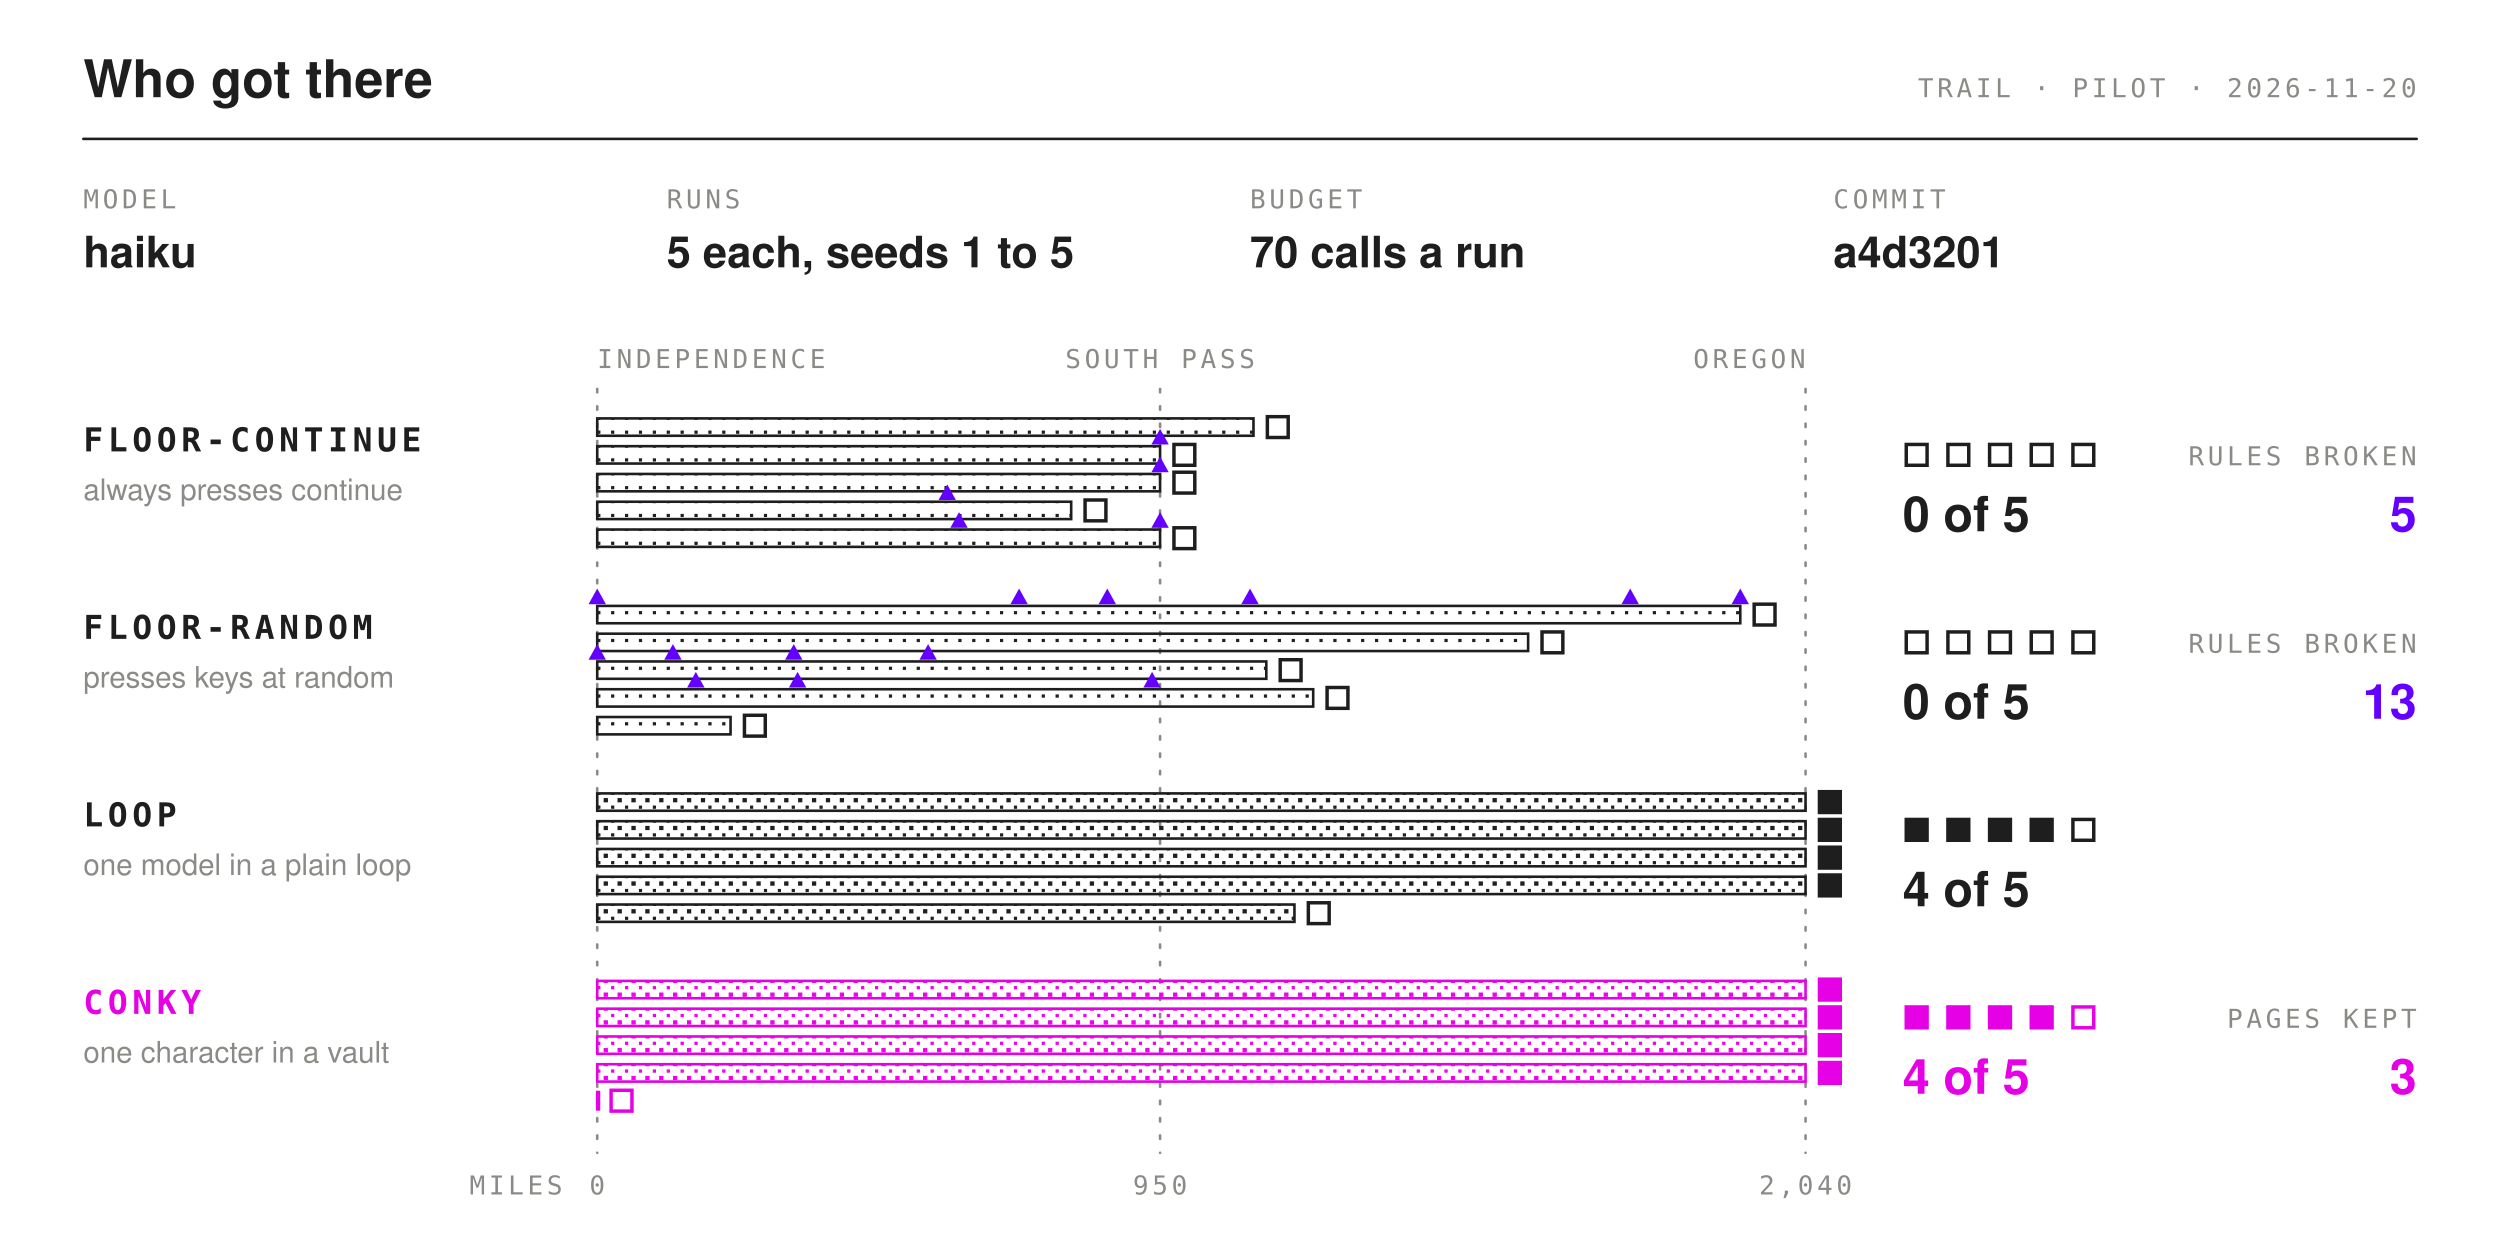
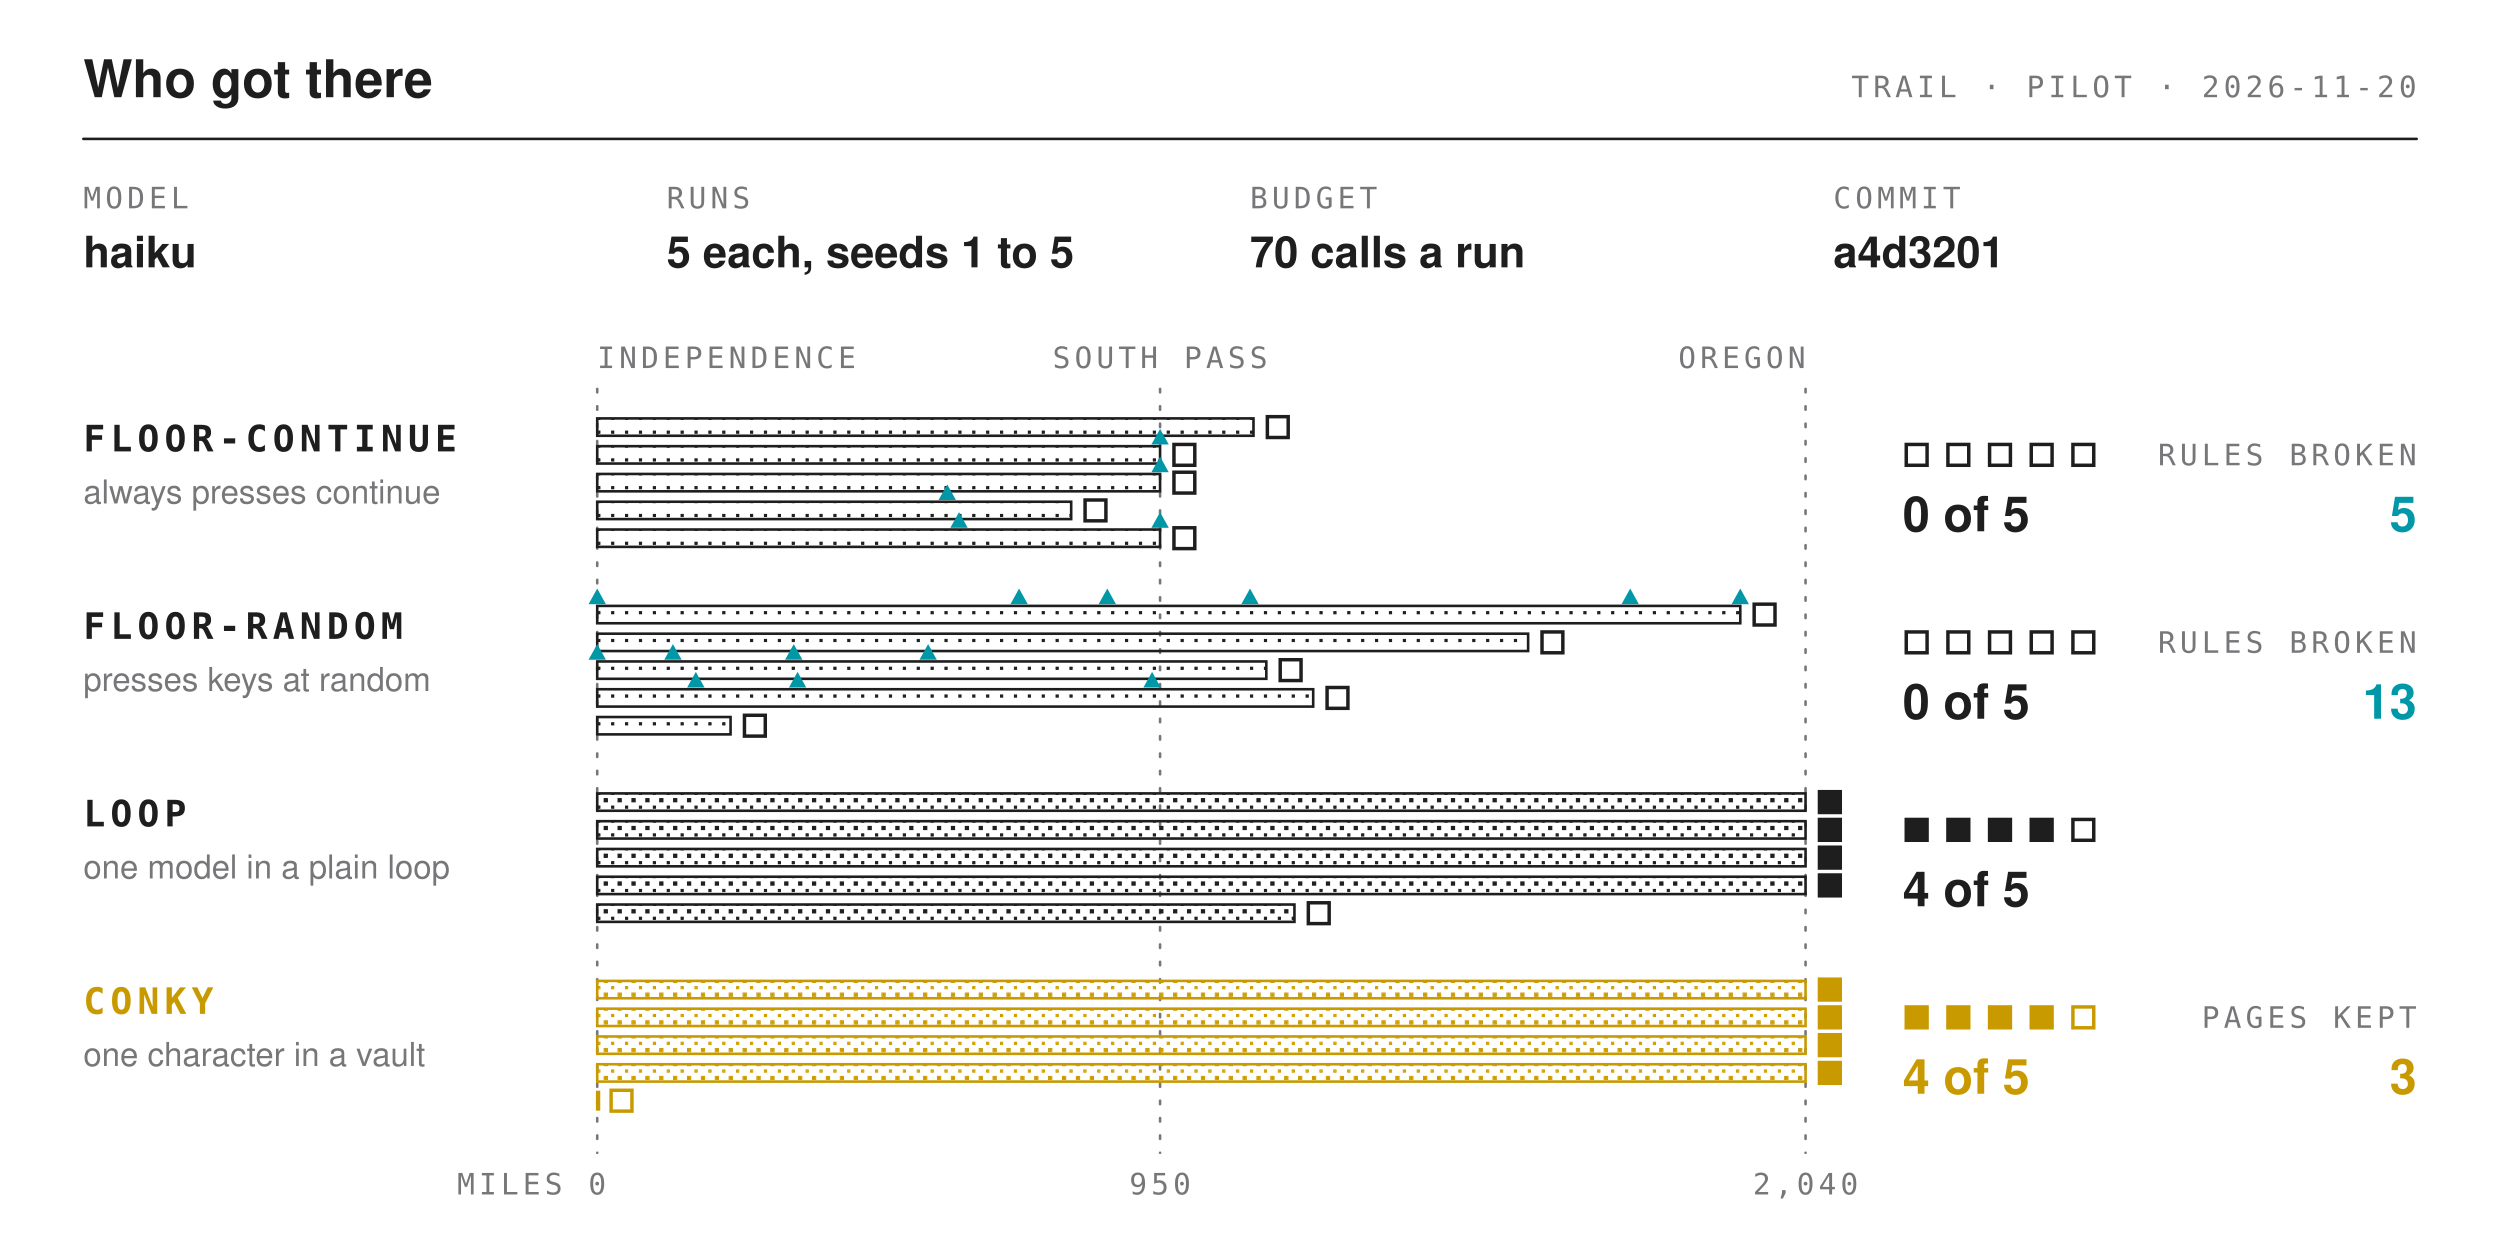
<svg xmlns="http://www.w3.org/2000/svg" width="720" height="358" viewBox="0 0 720 358" role="img" aria-label="Every run drawn as a bar from start to goal, one band per harness.">
  <defs>
    <pattern id="dots" width="4" height="4" patternUnits="userSpaceOnUse">
      <path d="M0 0h1v1h-1z" fill="#1E1E1E" shape-rendering="crispEdges" />
    </pattern>
    <pattern id="dense" width="4" height="4" patternUnits="userSpaceOnUse">
      <path d="M0 0h1v1h-1zM2 2h1v1h-1z" fill="#1E1E1E" shape-rendering="crispEdges" />
    </pattern>
    <pattern id="dense-accent" width="4" height="4" patternUnits="userSpaceOnUse">
-       <path d="M0 0h1v1h-1zM2 2h1v1h-1z" fill="#E600E6" shape-rendering="crispEdges" />
+       <path d="M0 0h1v1h-1zM2 2h1v1h-1z" fill="#C99A00" shape-rendering="crispEdges" />
    </pattern>
  </defs>
  <text x="24.0" y="28.0" font-family="-apple-system, BlinkMacSystemFont, 'Segoe UI', Helvetica, Arial, sans-serif" font-size="15" font-weight="bold" text-anchor="start" fill="#1E1E1E">Who got there</text>
-   <text x="696.0" y="28.0" font-family="ui-monospace, SFMono-Regular, Menlo, Consolas, monospace" font-size="7.5" font-weight="normal" text-anchor="end" fill="#8A8A86" letter-spacing="0.14em">TRAIL · PILOT · 2026-11-20</text>
+   <text x="696.0" y="28.0" font-family="ui-monospace, SFMono-Regular, Menlo, Consolas, monospace" font-size="8.5" font-weight="normal" text-anchor="end" fill="#77777A" letter-spacing="0.14em">TRAIL · PILOT · 2026-11-20</text>
  <line x1="24.0" y1="40.0" x2="696.0" y2="40.0" stroke="#1E1E1E" stroke-width="0.75" stroke-linecap="round" />
-   <text x="24.0" y="60.0" font-family="ui-monospace, SFMono-Regular, Menlo, Consolas, monospace" font-size="7.5" font-weight="normal" text-anchor="start" fill="#8A8A86" letter-spacing="0.14em">MODEL</text>
+   <text x="24.0" y="60.0" font-family="ui-monospace, SFMono-Regular, Menlo, Consolas, monospace" font-size="8.5" font-weight="normal" text-anchor="start" fill="#77777A" letter-spacing="0.14em">MODEL</text>
  <text x="24.0" y="77.0" font-family="-apple-system, BlinkMacSystemFont, 'Segoe UI', Helvetica, Arial, sans-serif" font-size="12.5" font-weight="bold" text-anchor="start" fill="#1E1E1E">haiku</text>
-   <text x="192.0" y="60.0" font-family="ui-monospace, SFMono-Regular, Menlo, Consolas, monospace" font-size="7.5" font-weight="normal" text-anchor="start" fill="#8A8A86" letter-spacing="0.14em">RUNS</text>
+   <text x="192.0" y="60.0" font-family="ui-monospace, SFMono-Regular, Menlo, Consolas, monospace" font-size="8.5" font-weight="normal" text-anchor="start" fill="#77777A" letter-spacing="0.14em">RUNS</text>
  <text x="192.0" y="77.0" font-family="-apple-system, BlinkMacSystemFont, 'Segoe UI', Helvetica, Arial, sans-serif" font-size="12.5" font-weight="bold" text-anchor="start" fill="#1E1E1E">5 each, seeds 1 to 5</text>
-   <text x="360.0" y="60.0" font-family="ui-monospace, SFMono-Regular, Menlo, Consolas, monospace" font-size="7.5" font-weight="normal" text-anchor="start" fill="#8A8A86" letter-spacing="0.14em">BUDGET</text>
+   <text x="360.0" y="60.0" font-family="ui-monospace, SFMono-Regular, Menlo, Consolas, monospace" font-size="8.5" font-weight="normal" text-anchor="start" fill="#77777A" letter-spacing="0.14em">BUDGET</text>
  <text x="360.0" y="77.0" font-family="-apple-system, BlinkMacSystemFont, 'Segoe UI', Helvetica, Arial, sans-serif" font-size="12.5" font-weight="bold" text-anchor="start" fill="#1E1E1E">70 calls a run</text>
-   <text x="528.0" y="60.0" font-family="ui-monospace, SFMono-Regular, Menlo, Consolas, monospace" font-size="7.5" font-weight="normal" text-anchor="start" fill="#8A8A86" letter-spacing="0.14em">COMMIT</text>
+   <text x="528.0" y="60.0" font-family="ui-monospace, SFMono-Regular, Menlo, Consolas, monospace" font-size="8.5" font-weight="normal" text-anchor="start" fill="#77777A" letter-spacing="0.14em">COMMIT</text>
  <text x="528.0" y="77.0" font-family="-apple-system, BlinkMacSystemFont, 'Segoe UI', Helvetica, Arial, sans-serif" font-size="12.5" font-weight="bold" text-anchor="start" fill="#1E1E1E">a4d3201</text>
-   <text x="172.0" y="106.0" font-family="ui-monospace, SFMono-Regular, Menlo, Consolas, monospace" font-size="7.5" font-weight="normal" text-anchor="start" fill="#8A8A86" letter-spacing="0.14em">INDEPENDENCE</text>
-   <text x="520.0" y="106.0" font-family="ui-monospace, SFMono-Regular, Menlo, Consolas, monospace" font-size="7.5" font-weight="normal" text-anchor="end" fill="#8A8A86" letter-spacing="0.14em">OREGON</text>
-   <line x1="172.0" y1="112.0" x2="172.0" y2="332.0" stroke="#8A8A86" stroke-width="0.75" stroke-linecap="round" stroke-dasharray="1 4" />
-   <text x="172.0" y="344.0" font-family="ui-monospace, SFMono-Regular, Menlo, Consolas, monospace" font-size="7.5" font-weight="normal" text-anchor="middle" fill="#8A8A86" letter-spacing="0.14em">0</text>
-   <line x1="334.1" y1="112.0" x2="334.1" y2="332.0" stroke="#8A8A86" stroke-width="0.75" stroke-linecap="round" stroke-dasharray="1 4" />
-   <text x="334.1" y="344.0" font-family="ui-monospace, SFMono-Regular, Menlo, Consolas, monospace" font-size="7.5" font-weight="normal" text-anchor="middle" fill="#8A8A86" letter-spacing="0.14em">950</text>
-   <line x1="520.0" y1="112.0" x2="520.0" y2="332.0" stroke="#8A8A86" stroke-width="0.75" stroke-linecap="round" stroke-dasharray="1 4" />
-   <text x="520.0" y="344.0" font-family="ui-monospace, SFMono-Regular, Menlo, Consolas, monospace" font-size="7.5" font-weight="normal" text-anchor="middle" fill="#8A8A86" letter-spacing="0.14em">2,040</text>
-   <text x="334.1" y="106.0" font-family="ui-monospace, SFMono-Regular, Menlo, Consolas, monospace" font-size="7.5" font-weight="normal" text-anchor="middle" fill="#8A8A86" letter-spacing="0.14em">SOUTH PASS</text>
-   <text x="162.0" y="344.0" font-family="ui-monospace, SFMono-Regular, Menlo, Consolas, monospace" font-size="7.5" font-weight="normal" text-anchor="end" fill="#8A8A86" letter-spacing="0.14em">MILES</text>
-   <text x="24.0" y="130.0" font-family="ui-monospace, SFMono-Regular, Menlo, Consolas, monospace" font-size="9.5" font-weight="bold" text-anchor="start" fill="#1E1E1E" letter-spacing="0.14em">FLOOR-CONTINUE</text>
-   <text x="24.0" y="144.0" font-family="-apple-system, BlinkMacSystemFont, 'Segoe UI', Helvetica, Arial, sans-serif" font-size="8.5" font-weight="normal" text-anchor="start" fill="#8A8A86">always presses continue</text>
+   <text x="172.0" y="106.0" font-family="ui-monospace, SFMono-Regular, Menlo, Consolas, monospace" font-size="8.5" font-weight="normal" text-anchor="start" fill="#77777A" letter-spacing="0.14em">INDEPENDENCE</text>
+   <text x="520.0" y="106.0" font-family="ui-monospace, SFMono-Regular, Menlo, Consolas, monospace" font-size="8.5" font-weight="normal" text-anchor="end" fill="#77777A" letter-spacing="0.14em">OREGON</text>
+   <line x1="172.0" y1="112.0" x2="172.0" y2="332.0" stroke="#77777A" stroke-width="0.75" stroke-linecap="round" stroke-dasharray="1 4" />
+   <text x="172.0" y="344.0" font-family="ui-monospace, SFMono-Regular, Menlo, Consolas, monospace" font-size="8.5" font-weight="normal" text-anchor="middle" fill="#77777A" letter-spacing="0.14em">0</text>
+   <line x1="334.1" y1="112.0" x2="334.1" y2="332.0" stroke="#77777A" stroke-width="0.75" stroke-linecap="round" stroke-dasharray="1 4" />
+   <text x="334.1" y="344.0" font-family="ui-monospace, SFMono-Regular, Menlo, Consolas, monospace" font-size="8.5" font-weight="normal" text-anchor="middle" fill="#77777A" letter-spacing="0.14em">950</text>
+   <line x1="520.0" y1="112.0" x2="520.0" y2="332.0" stroke="#77777A" stroke-width="0.75" stroke-linecap="round" stroke-dasharray="1 4" />
+   <text x="520.0" y="344.0" font-family="ui-monospace, SFMono-Regular, Menlo, Consolas, monospace" font-size="8.5" font-weight="normal" text-anchor="middle" fill="#77777A" letter-spacing="0.14em">2,040</text>
+   <text x="334.1" y="106.0" font-family="ui-monospace, SFMono-Regular, Menlo, Consolas, monospace" font-size="8.5" font-weight="normal" text-anchor="middle" fill="#77777A" letter-spacing="0.14em">SOUTH PASS</text>
+   <text x="162.0" y="344.0" font-family="ui-monospace, SFMono-Regular, Menlo, Consolas, monospace" font-size="8.5" font-weight="normal" text-anchor="end" fill="#77777A" letter-spacing="0.14em">MILES</text>
+   <text x="24.0" y="130.0" font-family="ui-monospace, SFMono-Regular, Menlo, Consolas, monospace" font-size="10.5" font-weight="bold" text-anchor="start" fill="#1E1E1E" letter-spacing="0.14em">FLOOR-CONTINUE</text>
+   <text x="24.0" y="145.0" font-family="-apple-system, BlinkMacSystemFont, 'Segoe UI', Helvetica, Arial, sans-serif" font-size="9.5" font-weight="normal" text-anchor="start" fill="#77777A">always presses continue</text>
  <rect x="172.0" y="120.5" width="189.0" height="5.0" fill="url(#dots)" stroke="#1E1E1E" stroke-width="0.75" />
  <rect x="365.0" y="120.0" width="6.0" height="6.0" fill="none" stroke="#1E1E1E" stroke-width="1.0" />
  <rect x="172.0" y="128.5" width="162.1" height="5.0" fill="url(#dots)" stroke="#1E1E1E" stroke-width="0.75" />
-   <path d="M331.6,128.0 h5 l-2.5,-4.5 Z" fill="#6400FF" stroke="none" stroke-width="1.2" stroke-linejoin="round" stroke-linecap="round" />
+   <path d="M331.6,128.0 h5 l-2.5,-4.5 Z" fill="#0097A7" stroke="none" stroke-width="1.2" stroke-linejoin="round" stroke-linecap="round" />
  <rect x="338.1" y="128.0" width="6.0" height="6.0" fill="none" stroke="#1E1E1E" stroke-width="1.0" />
  <rect x="172.0" y="136.5" width="162.1" height="5.0" fill="url(#dots)" stroke="#1E1E1E" stroke-width="0.75" />
-   <path d="M331.6,136.0 h5 l-2.5,-4.5 Z" fill="#6400FF" stroke="none" stroke-width="1.2" stroke-linejoin="round" stroke-linecap="round" />
+   <path d="M331.6,136.0 h5 l-2.5,-4.5 Z" fill="#0097A7" stroke="none" stroke-width="1.2" stroke-linejoin="round" stroke-linecap="round" />
  <rect x="338.1" y="136.0" width="6.0" height="6.0" fill="none" stroke="#1E1E1E" stroke-width="1.0" />
  <rect x="172.0" y="144.5" width="136.5" height="5.0" fill="url(#dots)" stroke="#1E1E1E" stroke-width="0.75" />
-   <path d="M270.3,144.0 h5 l-2.5,-4.5 Z" fill="#6400FF" stroke="none" stroke-width="1.2" stroke-linejoin="round" stroke-linecap="round" />
+   <path d="M270.3,144.0 h5 l-2.5,-4.5 Z" fill="#0097A7" stroke="none" stroke-width="1.2" stroke-linejoin="round" stroke-linecap="round" />
  <rect x="312.5" y="144.0" width="6.0" height="6.0" fill="none" stroke="#1E1E1E" stroke-width="1.0" />
  <rect x="172.0" y="152.5" width="162.1" height="5.0" fill="url(#dots)" stroke="#1E1E1E" stroke-width="0.75" />
-   <path d="M273.7,152.0 h5 l-2.5,-4.5 Z" fill="#6400FF" stroke="none" stroke-width="1.2" stroke-linejoin="round" stroke-linecap="round" />
-   <path d="M331.6,152.0 h5 l-2.5,-4.5 Z" fill="#6400FF" stroke="none" stroke-width="1.2" stroke-linejoin="round" stroke-linecap="round" />
+   <path d="M273.7,152.0 h5 l-2.5,-4.5 Z" fill="#0097A7" stroke="none" stroke-width="1.2" stroke-linejoin="round" stroke-linecap="round" />
+   <path d="M331.6,152.0 h5 l-2.5,-4.5 Z" fill="#0097A7" stroke="none" stroke-width="1.2" stroke-linejoin="round" stroke-linecap="round" />
  <rect x="338.1" y="152.0" width="6.0" height="6.0" fill="none" stroke="#1E1E1E" stroke-width="1.0" />
  <rect x="549.0" y="128.0" width="6.0" height="6.0" fill="none" stroke="#1E1E1E" stroke-width="1.0" />
  <rect x="561.0" y="128.0" width="6.0" height="6.0" fill="none" stroke="#1E1E1E" stroke-width="1.0" />
  <rect x="573.0" y="128.0" width="6.0" height="6.0" fill="none" stroke="#1E1E1E" stroke-width="1.0" />
  <rect x="585.0" y="128.0" width="6.0" height="6.0" fill="none" stroke="#1E1E1E" stroke-width="1.0" />
  <rect x="597.0" y="128.0" width="6.0" height="6.0" fill="none" stroke="#1E1E1E" stroke-width="1.0" />
  <text x="548.0" y="153.0" font-family="-apple-system, BlinkMacSystemFont, 'Segoe UI', Helvetica, Arial, sans-serif" font-size="14" font-weight="bold" text-anchor="start" fill="#1E1E1E">0 of 5</text>
-   <text x="696.0" y="153.0" font-family="-apple-system, BlinkMacSystemFont, 'Segoe UI', Helvetica, Arial, sans-serif" font-size="14" font-weight="bold" text-anchor="end" fill="#6400FF">5</text>
-   <text x="696.0" y="134.0" font-family="ui-monospace, SFMono-Regular, Menlo, Consolas, monospace" font-size="7.5" font-weight="normal" text-anchor="end" fill="#8A8A86" letter-spacing="0.14em">RULES BROKEN</text>
-   <text x="24.0" y="184.0" font-family="ui-monospace, SFMono-Regular, Menlo, Consolas, monospace" font-size="9.5" font-weight="bold" text-anchor="start" fill="#1E1E1E" letter-spacing="0.14em">FLOOR-RANDOM</text>
-   <text x="24.0" y="198.0" font-family="-apple-system, BlinkMacSystemFont, 'Segoe UI', Helvetica, Arial, sans-serif" font-size="8.5" font-weight="normal" text-anchor="start" fill="#8A8A86">presses keys at random</text>
+   <text x="696.0" y="153.0" font-family="-apple-system, BlinkMacSystemFont, 'Segoe UI', Helvetica, Arial, sans-serif" font-size="14" font-weight="bold" text-anchor="end" fill="#0097A7">5</text>
+   <text x="696.0" y="134.0" font-family="ui-monospace, SFMono-Regular, Menlo, Consolas, monospace" font-size="8.5" font-weight="normal" text-anchor="end" fill="#77777A" letter-spacing="0.14em">RULES BROKEN</text>
+   <text x="24.0" y="184.0" font-family="ui-monospace, SFMono-Regular, Menlo, Consolas, monospace" font-size="10.5" font-weight="bold" text-anchor="start" fill="#1E1E1E" letter-spacing="0.14em">FLOOR-RANDOM</text>
+   <text x="24.0" y="199.0" font-family="-apple-system, BlinkMacSystemFont, 'Segoe UI', Helvetica, Arial, sans-serif" font-size="9.5" font-weight="normal" text-anchor="start" fill="#77777A">presses keys at random</text>
  <rect x="172.0" y="174.5" width="329.2" height="5.0" fill="url(#dots)" stroke="#1E1E1E" stroke-width="0.75" />
-   <path d="M169.5,174.0 h5 l-2.5,-4.5 Z" fill="#6400FF" stroke="none" stroke-width="1.2" stroke-linejoin="round" stroke-linecap="round" />
-   <path d="M291.0,174.0 h5 l-2.5,-4.5 Z" fill="#6400FF" stroke="none" stroke-width="1.2" stroke-linejoin="round" stroke-linecap="round" />
-   <path d="M316.4,174.0 h5 l-2.5,-4.5 Z" fill="#6400FF" stroke="none" stroke-width="1.2" stroke-linejoin="round" stroke-linecap="round" />
-   <path d="M357.5,174.0 h5 l-2.5,-4.5 Z" fill="#6400FF" stroke="none" stroke-width="1.2" stroke-linejoin="round" stroke-linecap="round" />
-   <path d="M467.0,174.0 h5 l-2.5,-4.5 Z" fill="#6400FF" stroke="none" stroke-width="1.2" stroke-linejoin="round" stroke-linecap="round" />
-   <path d="M498.7,174.0 h5 l-2.5,-4.5 Z" fill="#6400FF" stroke="none" stroke-width="1.2" stroke-linejoin="round" stroke-linecap="round" />
+   <path d="M169.5,174.0 h5 l-2.5,-4.5 Z" fill="#0097A7" stroke="none" stroke-width="1.2" stroke-linejoin="round" stroke-linecap="round" />
+   <path d="M291.0,174.0 h5 l-2.5,-4.5 Z" fill="#0097A7" stroke="none" stroke-width="1.2" stroke-linejoin="round" stroke-linecap="round" />
+   <path d="M316.4,174.0 h5 l-2.5,-4.5 Z" fill="#0097A7" stroke="none" stroke-width="1.2" stroke-linejoin="round" stroke-linecap="round" />
+   <path d="M357.5,174.0 h5 l-2.5,-4.5 Z" fill="#0097A7" stroke="none" stroke-width="1.2" stroke-linejoin="round" stroke-linecap="round" />
+   <path d="M467.0,174.0 h5 l-2.5,-4.5 Z" fill="#0097A7" stroke="none" stroke-width="1.2" stroke-linejoin="round" stroke-linecap="round" />
+   <path d="M498.7,174.0 h5 l-2.5,-4.5 Z" fill="#0097A7" stroke="none" stroke-width="1.2" stroke-linejoin="round" stroke-linecap="round" />
  <rect x="505.2" y="174.0" width="6.0" height="6.0" fill="none" stroke="#1E1E1E" stroke-width="1.0" />
  <rect x="172.0" y="182.5" width="268.1" height="5.0" fill="url(#dots)" stroke="#1E1E1E" stroke-width="0.75" />
  <rect x="444.1" y="182.0" width="6.0" height="6.0" fill="none" stroke="#1E1E1E" stroke-width="1.0" />
  <rect x="172.0" y="190.5" width="192.7" height="5.0" fill="url(#dots)" stroke="#1E1E1E" stroke-width="0.75" />
-   <path d="M169.5,190.0 h5 l-2.5,-4.5 Z" fill="#6400FF" stroke="none" stroke-width="1.2" stroke-linejoin="round" stroke-linecap="round" />
-   <path d="M191.3,190.0 h5 l-2.5,-4.5 Z" fill="#6400FF" stroke="none" stroke-width="1.2" stroke-linejoin="round" stroke-linecap="round" />
-   <path d="M226.1,190.0 h5 l-2.5,-4.5 Z" fill="#6400FF" stroke="none" stroke-width="1.2" stroke-linejoin="round" stroke-linecap="round" />
-   <path d="M264.8,190.0 h5 l-2.5,-4.5 Z" fill="#6400FF" stroke="none" stroke-width="1.2" stroke-linejoin="round" stroke-linecap="round" />
+   <path d="M169.5,190.0 h5 l-2.5,-4.5 Z" fill="#0097A7" stroke="none" stroke-width="1.2" stroke-linejoin="round" stroke-linecap="round" />
+   <path d="M191.3,190.0 h5 l-2.5,-4.5 Z" fill="#0097A7" stroke="none" stroke-width="1.2" stroke-linejoin="round" stroke-linecap="round" />
+   <path d="M226.1,190.0 h5 l-2.5,-4.5 Z" fill="#0097A7" stroke="none" stroke-width="1.2" stroke-linejoin="round" stroke-linecap="round" />
+   <path d="M264.8,190.0 h5 l-2.5,-4.5 Z" fill="#0097A7" stroke="none" stroke-width="1.2" stroke-linejoin="round" stroke-linecap="round" />
  <rect x="368.7" y="190.0" width="6.0" height="6.0" fill="none" stroke="#1E1E1E" stroke-width="1.0" />
  <rect x="172.0" y="198.5" width="206.2" height="5.0" fill="url(#dots)" stroke="#1E1E1E" stroke-width="0.75" />
-   <path d="M197.9,198.0 h5 l-2.5,-4.5 Z" fill="#6400FF" stroke="none" stroke-width="1.2" stroke-linejoin="round" stroke-linecap="round" />
-   <path d="M227.2,198.0 h5 l-2.5,-4.5 Z" fill="#6400FF" stroke="none" stroke-width="1.2" stroke-linejoin="round" stroke-linecap="round" />
-   <path d="M329.3,198.0 h5 l-2.5,-4.5 Z" fill="#6400FF" stroke="none" stroke-width="1.2" stroke-linejoin="round" stroke-linecap="round" />
+   <path d="M197.9,198.0 h5 l-2.5,-4.5 Z" fill="#0097A7" stroke="none" stroke-width="1.2" stroke-linejoin="round" stroke-linecap="round" />
+   <path d="M227.2,198.0 h5 l-2.5,-4.5 Z" fill="#0097A7" stroke="none" stroke-width="1.2" stroke-linejoin="round" stroke-linecap="round" />
+   <path d="M329.3,198.0 h5 l-2.5,-4.5 Z" fill="#0097A7" stroke="none" stroke-width="1.2" stroke-linejoin="round" stroke-linecap="round" />
  <rect x="382.2" y="198.0" width="6.0" height="6.0" fill="none" stroke="#1E1E1E" stroke-width="1.0" />
  <rect x="172.0" y="206.5" width="38.4" height="5.0" fill="url(#dots)" stroke="#1E1E1E" stroke-width="0.75" />
  <rect x="214.4" y="206.0" width="6.0" height="6.0" fill="none" stroke="#1E1E1E" stroke-width="1.0" />
  <rect x="549.0" y="182.0" width="6.0" height="6.0" fill="none" stroke="#1E1E1E" stroke-width="1.0" />
  <rect x="561.0" y="182.0" width="6.0" height="6.0" fill="none" stroke="#1E1E1E" stroke-width="1.0" />
  <rect x="573.0" y="182.0" width="6.0" height="6.0" fill="none" stroke="#1E1E1E" stroke-width="1.0" />
  <rect x="585.0" y="182.0" width="6.0" height="6.0" fill="none" stroke="#1E1E1E" stroke-width="1.0" />
  <rect x="597.0" y="182.0" width="6.0" height="6.0" fill="none" stroke="#1E1E1E" stroke-width="1.0" />
  <text x="548.0" y="207.0" font-family="-apple-system, BlinkMacSystemFont, 'Segoe UI', Helvetica, Arial, sans-serif" font-size="14" font-weight="bold" text-anchor="start" fill="#1E1E1E">0 of 5</text>
-   <text x="696.0" y="207.0" font-family="-apple-system, BlinkMacSystemFont, 'Segoe UI', Helvetica, Arial, sans-serif" font-size="14" font-weight="bold" text-anchor="end" fill="#6400FF">13</text>
-   <text x="696.0" y="188.0" font-family="ui-monospace, SFMono-Regular, Menlo, Consolas, monospace" font-size="7.5" font-weight="normal" text-anchor="end" fill="#8A8A86" letter-spacing="0.14em">RULES BROKEN</text>
-   <text x="24.0" y="238.0" font-family="ui-monospace, SFMono-Regular, Menlo, Consolas, monospace" font-size="9.5" font-weight="bold" text-anchor="start" fill="#1E1E1E" letter-spacing="0.14em">LOOP</text>
-   <text x="24.0" y="252.0" font-family="-apple-system, BlinkMacSystemFont, 'Segoe UI', Helvetica, Arial, sans-serif" font-size="8.5" font-weight="normal" text-anchor="start" fill="#8A8A86">one model in a plain loop</text>
+   <text x="696.0" y="207.0" font-family="-apple-system, BlinkMacSystemFont, 'Segoe UI', Helvetica, Arial, sans-serif" font-size="14" font-weight="bold" text-anchor="end" fill="#0097A7">13</text>
+   <text x="696.0" y="188.0" font-family="ui-monospace, SFMono-Regular, Menlo, Consolas, monospace" font-size="8.5" font-weight="normal" text-anchor="end" fill="#77777A" letter-spacing="0.14em">RULES BROKEN</text>
+   <text x="24.0" y="238.0" font-family="ui-monospace, SFMono-Regular, Menlo, Consolas, monospace" font-size="10.5" font-weight="bold" text-anchor="start" fill="#1E1E1E" letter-spacing="0.14em">LOOP</text>
+   <text x="24.0" y="253.0" font-family="-apple-system, BlinkMacSystemFont, 'Segoe UI', Helvetica, Arial, sans-serif" font-size="9.5" font-weight="normal" text-anchor="start" fill="#77777A">one model in a plain loop</text>
  <rect x="172.0" y="228.5" width="348.0" height="5.0" fill="url(#dense)" stroke="#1E1E1E" stroke-width="0.75" />
  <rect x="524.0" y="228.0" width="6.0" height="6.0" fill="#1E1E1E" stroke="#1E1E1E" stroke-width="1.0" />
  <rect x="172.0" y="236.5" width="348.0" height="5.0" fill="url(#dense)" stroke="#1E1E1E" stroke-width="0.75" />
  <rect x="524.0" y="236.0" width="6.0" height="6.0" fill="#1E1E1E" stroke="#1E1E1E" stroke-width="1.0" />
  <rect x="172.0" y="244.5" width="348.0" height="5.0" fill="url(#dense)" stroke="#1E1E1E" stroke-width="0.75" />
  <rect x="524.0" y="244.0" width="6.0" height="6.0" fill="#1E1E1E" stroke="#1E1E1E" stroke-width="1.0" />
  <rect x="172.0" y="252.5" width="348.0" height="5.0" fill="url(#dense)" stroke="#1E1E1E" stroke-width="0.75" />
  <rect x="524.0" y="252.0" width="6.0" height="6.0" fill="#1E1E1E" stroke="#1E1E1E" stroke-width="1.0" />
  <rect x="172.0" y="260.5" width="200.8" height="5.0" fill="url(#dense)" stroke="#1E1E1E" stroke-width="0.75" />
  <rect x="376.8" y="260.0" width="6.0" height="6.0" fill="none" stroke="#1E1E1E" stroke-width="1.0" />
  <rect x="549.0" y="236.0" width="6.0" height="6.0" fill="#1E1E1E" stroke="#1E1E1E" stroke-width="1.0" />
  <rect x="561.0" y="236.0" width="6.0" height="6.0" fill="#1E1E1E" stroke="#1E1E1E" stroke-width="1.0" />
  <rect x="573.0" y="236.0" width="6.0" height="6.0" fill="#1E1E1E" stroke="#1E1E1E" stroke-width="1.0" />
  <rect x="585.0" y="236.0" width="6.0" height="6.0" fill="#1E1E1E" stroke="#1E1E1E" stroke-width="1.0" />
  <rect x="597.0" y="236.0" width="6.0" height="6.0" fill="none" stroke="#1E1E1E" stroke-width="1.0" />
  <text x="548.0" y="261.0" font-family="-apple-system, BlinkMacSystemFont, 'Segoe UI', Helvetica, Arial, sans-serif" font-size="14" font-weight="bold" text-anchor="start" fill="#1E1E1E">4 of 5</text>
-   <text x="24.0" y="292.0" font-family="ui-monospace, SFMono-Regular, Menlo, Consolas, monospace" font-size="9.5" font-weight="bold" text-anchor="start" fill="#E600E6" letter-spacing="0.14em">CONKY</text>
-   <text x="24.0" y="306.0" font-family="-apple-system, BlinkMacSystemFont, 'Segoe UI', Helvetica, Arial, sans-serif" font-size="8.5" font-weight="normal" text-anchor="start" fill="#8A8A86">one character in a vault</text>
-   <rect x="172.0" y="282.5" width="348.0" height="5.0" fill="url(#dense-accent)" stroke="#E600E6" stroke-width="0.75" />
-   <rect x="524.0" y="282.0" width="6.0" height="6.0" fill="#E600E6" stroke="#E600E6" stroke-width="1.0" />
-   <rect x="172.0" y="290.5" width="348.0" height="5.0" fill="url(#dense-accent)" stroke="#E600E6" stroke-width="0.75" />
-   <rect x="524.0" y="290.0" width="6.0" height="6.0" fill="#E600E6" stroke="#E600E6" stroke-width="1.0" />
-   <rect x="172.0" y="298.5" width="348.0" height="5.0" fill="url(#dense-accent)" stroke="#E600E6" stroke-width="0.75" />
-   <rect x="524.0" y="298.0" width="6.0" height="6.0" fill="#E600E6" stroke="#E600E6" stroke-width="1.0" />
-   <rect x="172.0" y="306.5" width="348.0" height="5.0" fill="url(#dense-accent)" stroke="#E600E6" stroke-width="0.75" />
-   <rect x="524.0" y="306.0" width="6.0" height="6.0" fill="#E600E6" stroke="#E600E6" stroke-width="1.0" />
-   <rect x="172.0" y="314.5" width="0.5" height="5.0" fill="url(#dense-accent)" stroke="#E600E6" stroke-width="0.75" />
-   <rect x="176.0" y="314.0" width="6.0" height="6.0" fill="none" stroke="#E600E6" stroke-width="1.0" />
-   <rect x="549.0" y="290.0" width="6.0" height="6.0" fill="#E600E6" stroke="#E600E6" stroke-width="1.0" />
-   <rect x="561.0" y="290.0" width="6.0" height="6.0" fill="#E600E6" stroke="#E600E6" stroke-width="1.0" />
-   <rect x="573.0" y="290.0" width="6.0" height="6.0" fill="#E600E6" stroke="#E600E6" stroke-width="1.0" />
-   <rect x="585.0" y="290.0" width="6.0" height="6.0" fill="#E600E6" stroke="#E600E6" stroke-width="1.0" />
-   <rect x="597.0" y="290.0" width="6.0" height="6.0" fill="none" stroke="#E600E6" stroke-width="1.0" />
-   <text x="548.0" y="315.0" font-family="-apple-system, BlinkMacSystemFont, 'Segoe UI', Helvetica, Arial, sans-serif" font-size="14" font-weight="bold" text-anchor="start" fill="#E600E6">4 of 5</text>
-   <text x="696.0" y="315.0" font-family="-apple-system, BlinkMacSystemFont, 'Segoe UI', Helvetica, Arial, sans-serif" font-size="14" font-weight="bold" text-anchor="end" fill="#E600E6">3</text>
-   <text x="696.0" y="296.0" font-family="ui-monospace, SFMono-Regular, Menlo, Consolas, monospace" font-size="7.5" font-weight="normal" text-anchor="end" fill="#8A8A86" letter-spacing="0.14em">PAGES KEPT</text>
+   <text x="24.0" y="292.0" font-family="ui-monospace, SFMono-Regular, Menlo, Consolas, monospace" font-size="10.5" font-weight="bold" text-anchor="start" fill="#C99A00" letter-spacing="0.14em">CONKY</text>
+   <text x="24.0" y="307.0" font-family="-apple-system, BlinkMacSystemFont, 'Segoe UI', Helvetica, Arial, sans-serif" font-size="9.5" font-weight="normal" text-anchor="start" fill="#77777A">one character in a vault</text>
+   <rect x="172.0" y="282.5" width="348.0" height="5.0" fill="url(#dense-accent)" stroke="#C99A00" stroke-width="0.75" />
+   <rect x="524.0" y="282.0" width="6.0" height="6.0" fill="#C99A00" stroke="#C99A00" stroke-width="1.0" />
+   <rect x="172.0" y="290.5" width="348.0" height="5.0" fill="url(#dense-accent)" stroke="#C99A00" stroke-width="0.75" />
+   <rect x="524.0" y="290.0" width="6.0" height="6.0" fill="#C99A00" stroke="#C99A00" stroke-width="1.0" />
+   <rect x="172.0" y="298.5" width="348.0" height="5.0" fill="url(#dense-accent)" stroke="#C99A00" stroke-width="0.75" />
+   <rect x="524.0" y="298.0" width="6.0" height="6.0" fill="#C99A00" stroke="#C99A00" stroke-width="1.0" />
+   <rect x="172.0" y="306.5" width="348.0" height="5.0" fill="url(#dense-accent)" stroke="#C99A00" stroke-width="0.75" />
+   <rect x="524.0" y="306.0" width="6.0" height="6.0" fill="#C99A00" stroke="#C99A00" stroke-width="1.0" />
+   <rect x="172.0" y="314.5" width="0.5" height="5.0" fill="url(#dense-accent)" stroke="#C99A00" stroke-width="0.75" />
+   <rect x="176.0" y="314.0" width="6.0" height="6.0" fill="none" stroke="#C99A00" stroke-width="1.0" />
+   <rect x="549.0" y="290.0" width="6.0" height="6.0" fill="#C99A00" stroke="#C99A00" stroke-width="1.0" />
+   <rect x="561.0" y="290.0" width="6.0" height="6.0" fill="#C99A00" stroke="#C99A00" stroke-width="1.0" />
+   <rect x="573.0" y="290.0" width="6.0" height="6.0" fill="#C99A00" stroke="#C99A00" stroke-width="1.0" />
+   <rect x="585.0" y="290.0" width="6.0" height="6.0" fill="#C99A00" stroke="#C99A00" stroke-width="1.0" />
+   <rect x="597.0" y="290.0" width="6.0" height="6.0" fill="none" stroke="#C99A00" stroke-width="1.0" />
+   <text x="548.0" y="315.0" font-family="-apple-system, BlinkMacSystemFont, 'Segoe UI', Helvetica, Arial, sans-serif" font-size="14" font-weight="bold" text-anchor="start" fill="#C99A00">4 of 5</text>
+   <text x="696.0" y="315.0" font-family="-apple-system, BlinkMacSystemFont, 'Segoe UI', Helvetica, Arial, sans-serif" font-size="14" font-weight="bold" text-anchor="end" fill="#C99A00">3</text>
+   <text x="696.0" y="296.0" font-family="ui-monospace, SFMono-Regular, Menlo, Consolas, monospace" font-size="8.5" font-weight="normal" text-anchor="end" fill="#77777A" letter-spacing="0.14em">PAGES KEPT</text>
</svg>
